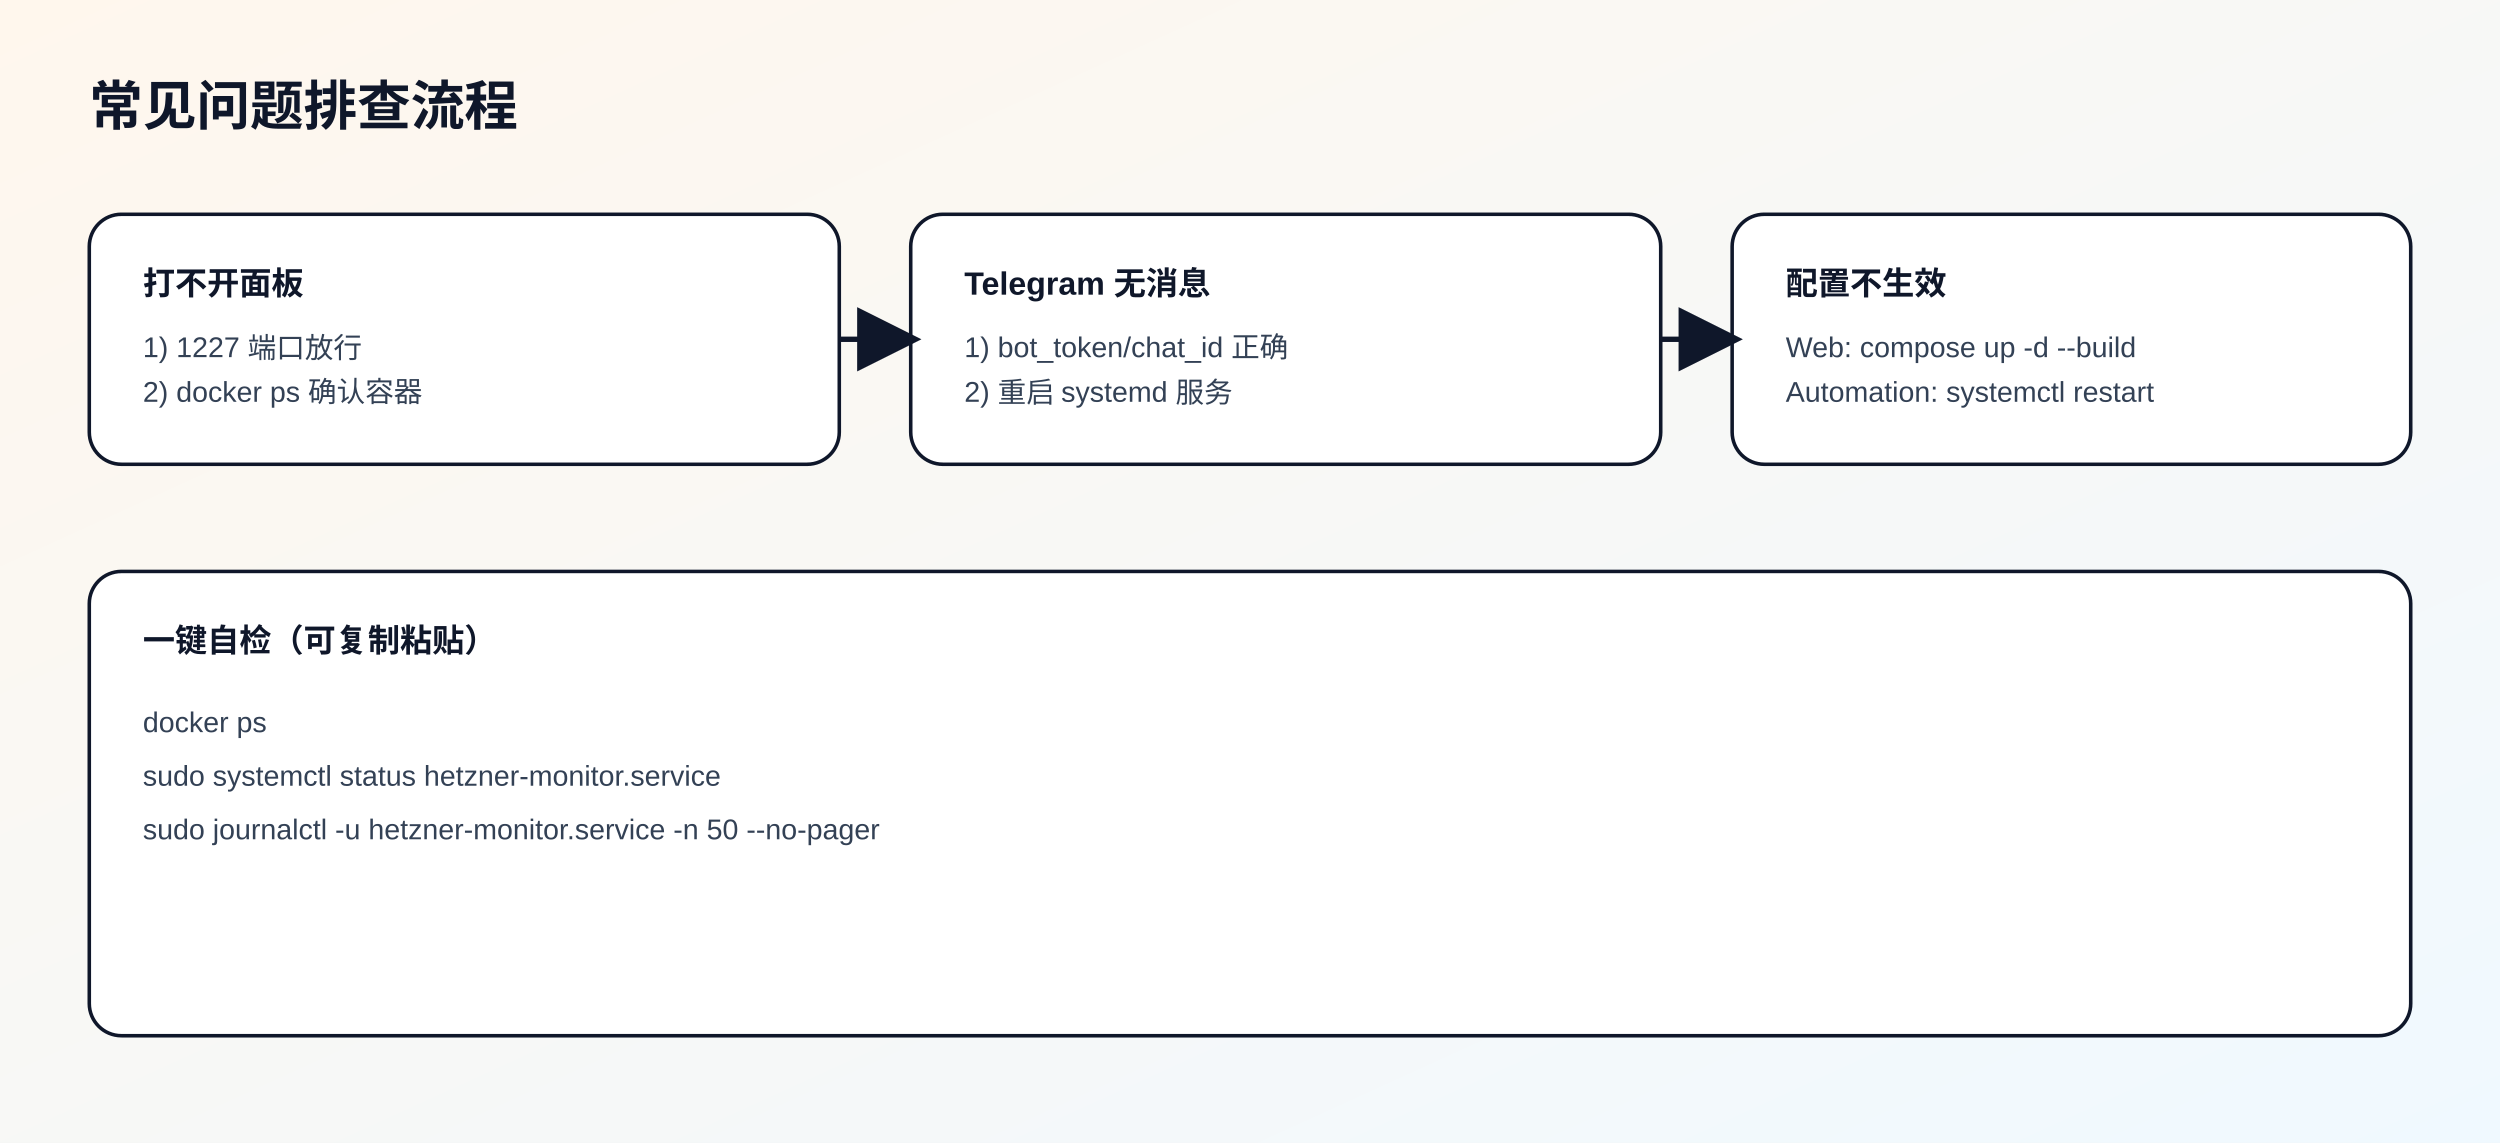
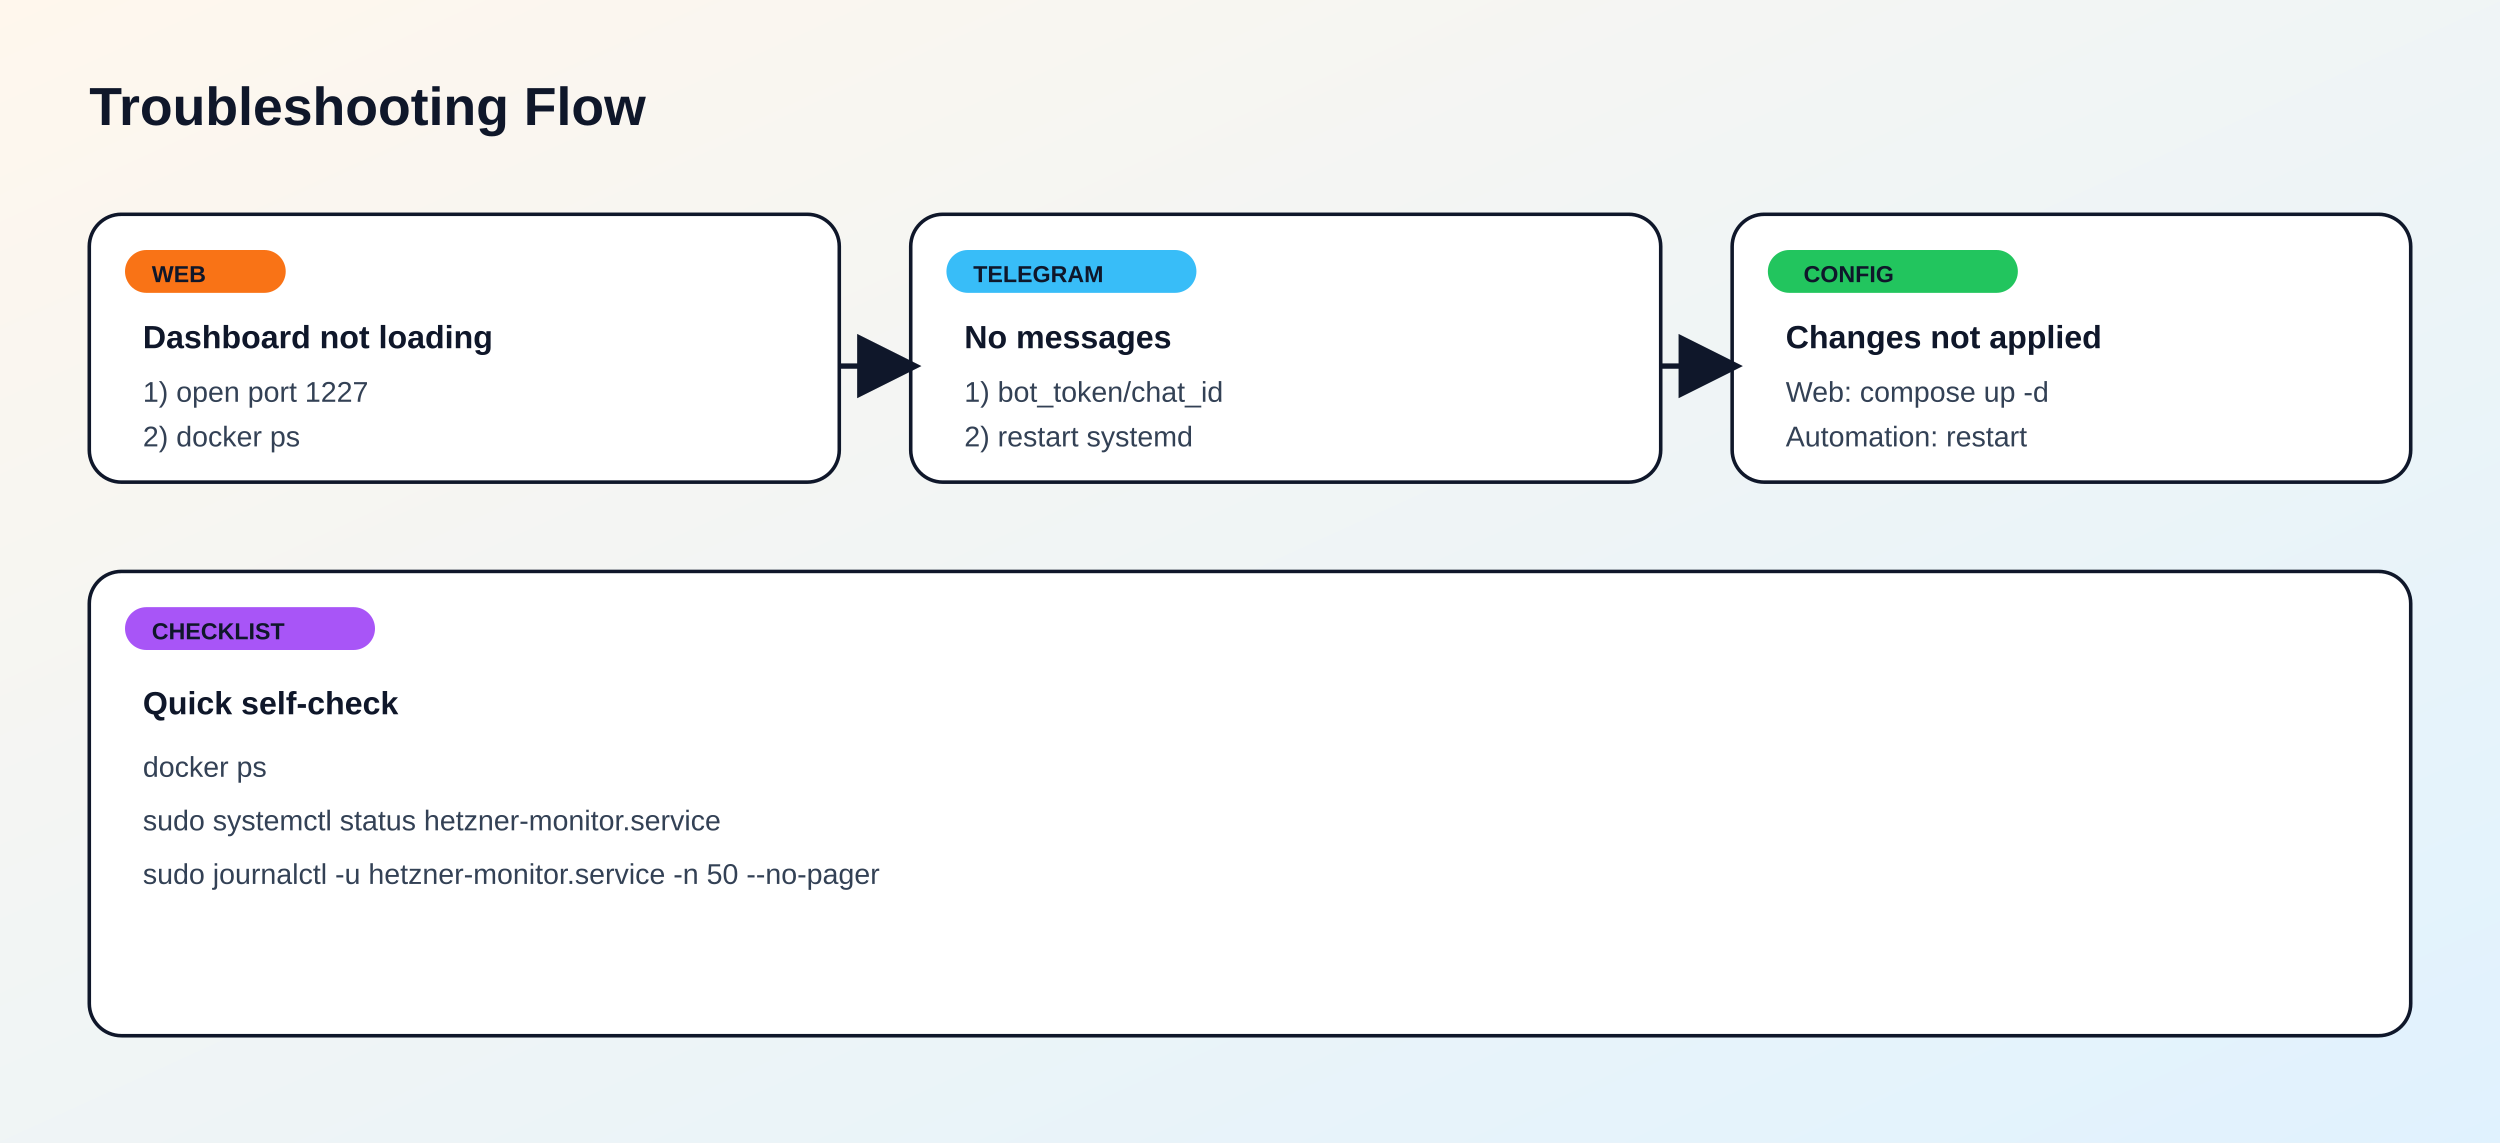
<svg xmlns="http://www.w3.org/2000/svg" width="1400" height="640" viewBox="0 0 1400 640">
  <defs>
    <linearGradient id="bg" x1="0" x2="1" y1="0" y2="1">
      <stop offset="0%" stop-color="#fff7ed" />
-       <stop offset="100%" stop-color="#f0f9ff" />
+       <stop offset="100%" stop-color="#e0f2fe" />
    </linearGradient>
    <style>
      .title { font: 800 30px Arial, sans-serif; fill: #0f172a; }
      .card { fill: #ffffff; stroke: #0f172a; stroke-width: 2; rx: 18; ry: 18; }
      .label { font: 800 18px Arial, sans-serif; fill: #0f172a; }
      .text { font: 500 16px Arial, sans-serif; fill: #334155; }
      .arrow { stroke: #0f172a; stroke-width: 3; fill: none; marker-end: url(#arrow); }
+       .tag { font: 700 13px Arial, sans-serif; fill: #0f172a; }
    </style>
    <marker id="arrow" markerWidth="12" markerHeight="12" refX="10" refY="6" orient="auto">
      <path d="M0,0 L12,6 L0,12 Z" fill="#0f172a" />
    </marker>
  </defs>
  <rect x="0" y="0" width="1400" height="640" fill="url(#bg)" />
-   <text x="50" y="70" class="title">常见问题排查流程</text>
-   <rect x="50" y="120" width="420" height="140" class="card" />
-   <text x="80" y="165" class="label">打不开面板</text>
-   <text x="80" y="200" class="text">1) 1227 端口放行</text>
-   <text x="80" y="225" class="text">2) docker ps 确认容器</text>
-   <rect x="510" y="120" width="420" height="140" class="card" />
-   <text x="540" y="165" class="label">Telegram 无消息</text>
-   <text x="540" y="200" class="text">1) bot_token/chat_id 正确</text>
-   <text x="540" y="225" class="text">2) 重启 systemd 服务</text>
-   <rect x="970" y="120" width="380" height="140" class="card" />
-   <text x="1000" y="165" class="label">配置不生效</text>
-   <text x="1000" y="200" class="text">Web: compose up -d --build</text>
-   <text x="1000" y="225" class="text">Automation: systemctl restart</text>
-   <path d="M470 190 L510 190" class="arrow" />
-   <path d="M930 190 L970 190" class="arrow" />
+   <text x="50" y="70" class="title">Troubleshooting Flow</text>
+   <rect x="50" y="120" width="420" height="150" class="card" />
+   <rect x="70" y="140" width="90" height="24" rx="12" ry="12" fill="#f97316" />
+   <text x="85" y="158" class="tag">WEB</text>
+   <text x="80" y="195" class="label">Dashboard not loading</text>
+   <text x="80" y="225" class="text">1) open port 1227</text>
+   <text x="80" y="250" class="text">2) docker ps</text>
+   <rect x="510" y="120" width="420" height="150" class="card" />
+   <rect x="530" y="140" width="140" height="24" rx="12" ry="12" fill="#38bdf8" />
+   <text x="545" y="158" class="tag">TELEGRAM</text>
+   <text x="540" y="195" class="label">No messages</text>
+   <text x="540" y="225" class="text">1) bot_token/chat_id</text>
+   <text x="540" y="250" class="text">2) restart systemd</text>
+   <rect x="970" y="120" width="380" height="150" class="card" />
+   <rect x="990" y="140" width="140" height="24" rx="12" ry="12" fill="#22c55e" />
+   <text x="1010" y="158" class="tag">CONFIG</text>
+   <text x="1000" y="195" class="label">Changes not applied</text>
+   <text x="1000" y="225" class="text">Web: compose up -d</text>
+   <text x="1000" y="250" class="text">Automation: restart</text>
+   <path d="M470 205 L510 205" class="arrow" />
+   <path d="M930 205 L970 205" class="arrow" />
  <rect x="50" y="320" width="1300" height="260" class="card" />
-   <text x="80" y="365" class="label">一键自检（可复制粘贴）</text>
-   <text x="80" y="410" class="text">docker ps</text>
-   <text x="80" y="440" class="text">sudo systemctl status hetzner-monitor.service</text>
-   <text x="80" y="470" class="text">sudo journalctl -u hetzner-monitor.service -n 50 --no-pager</text>
+   <rect x="70" y="340" width="140" height="24" rx="12" ry="12" fill="#a855f7" />
+   <text x="85" y="358" class="tag">CHECKLIST</text>
+   <text x="80" y="400" class="label">Quick self-check</text>
+   <text x="80" y="435" class="text">docker ps</text>
+   <text x="80" y="465" class="text">sudo systemctl status hetzner-monitor.service</text>
+   <text x="80" y="495" class="text">sudo journalctl -u hetzner-monitor.service -n 50 --no-pager</text>
</svg>
